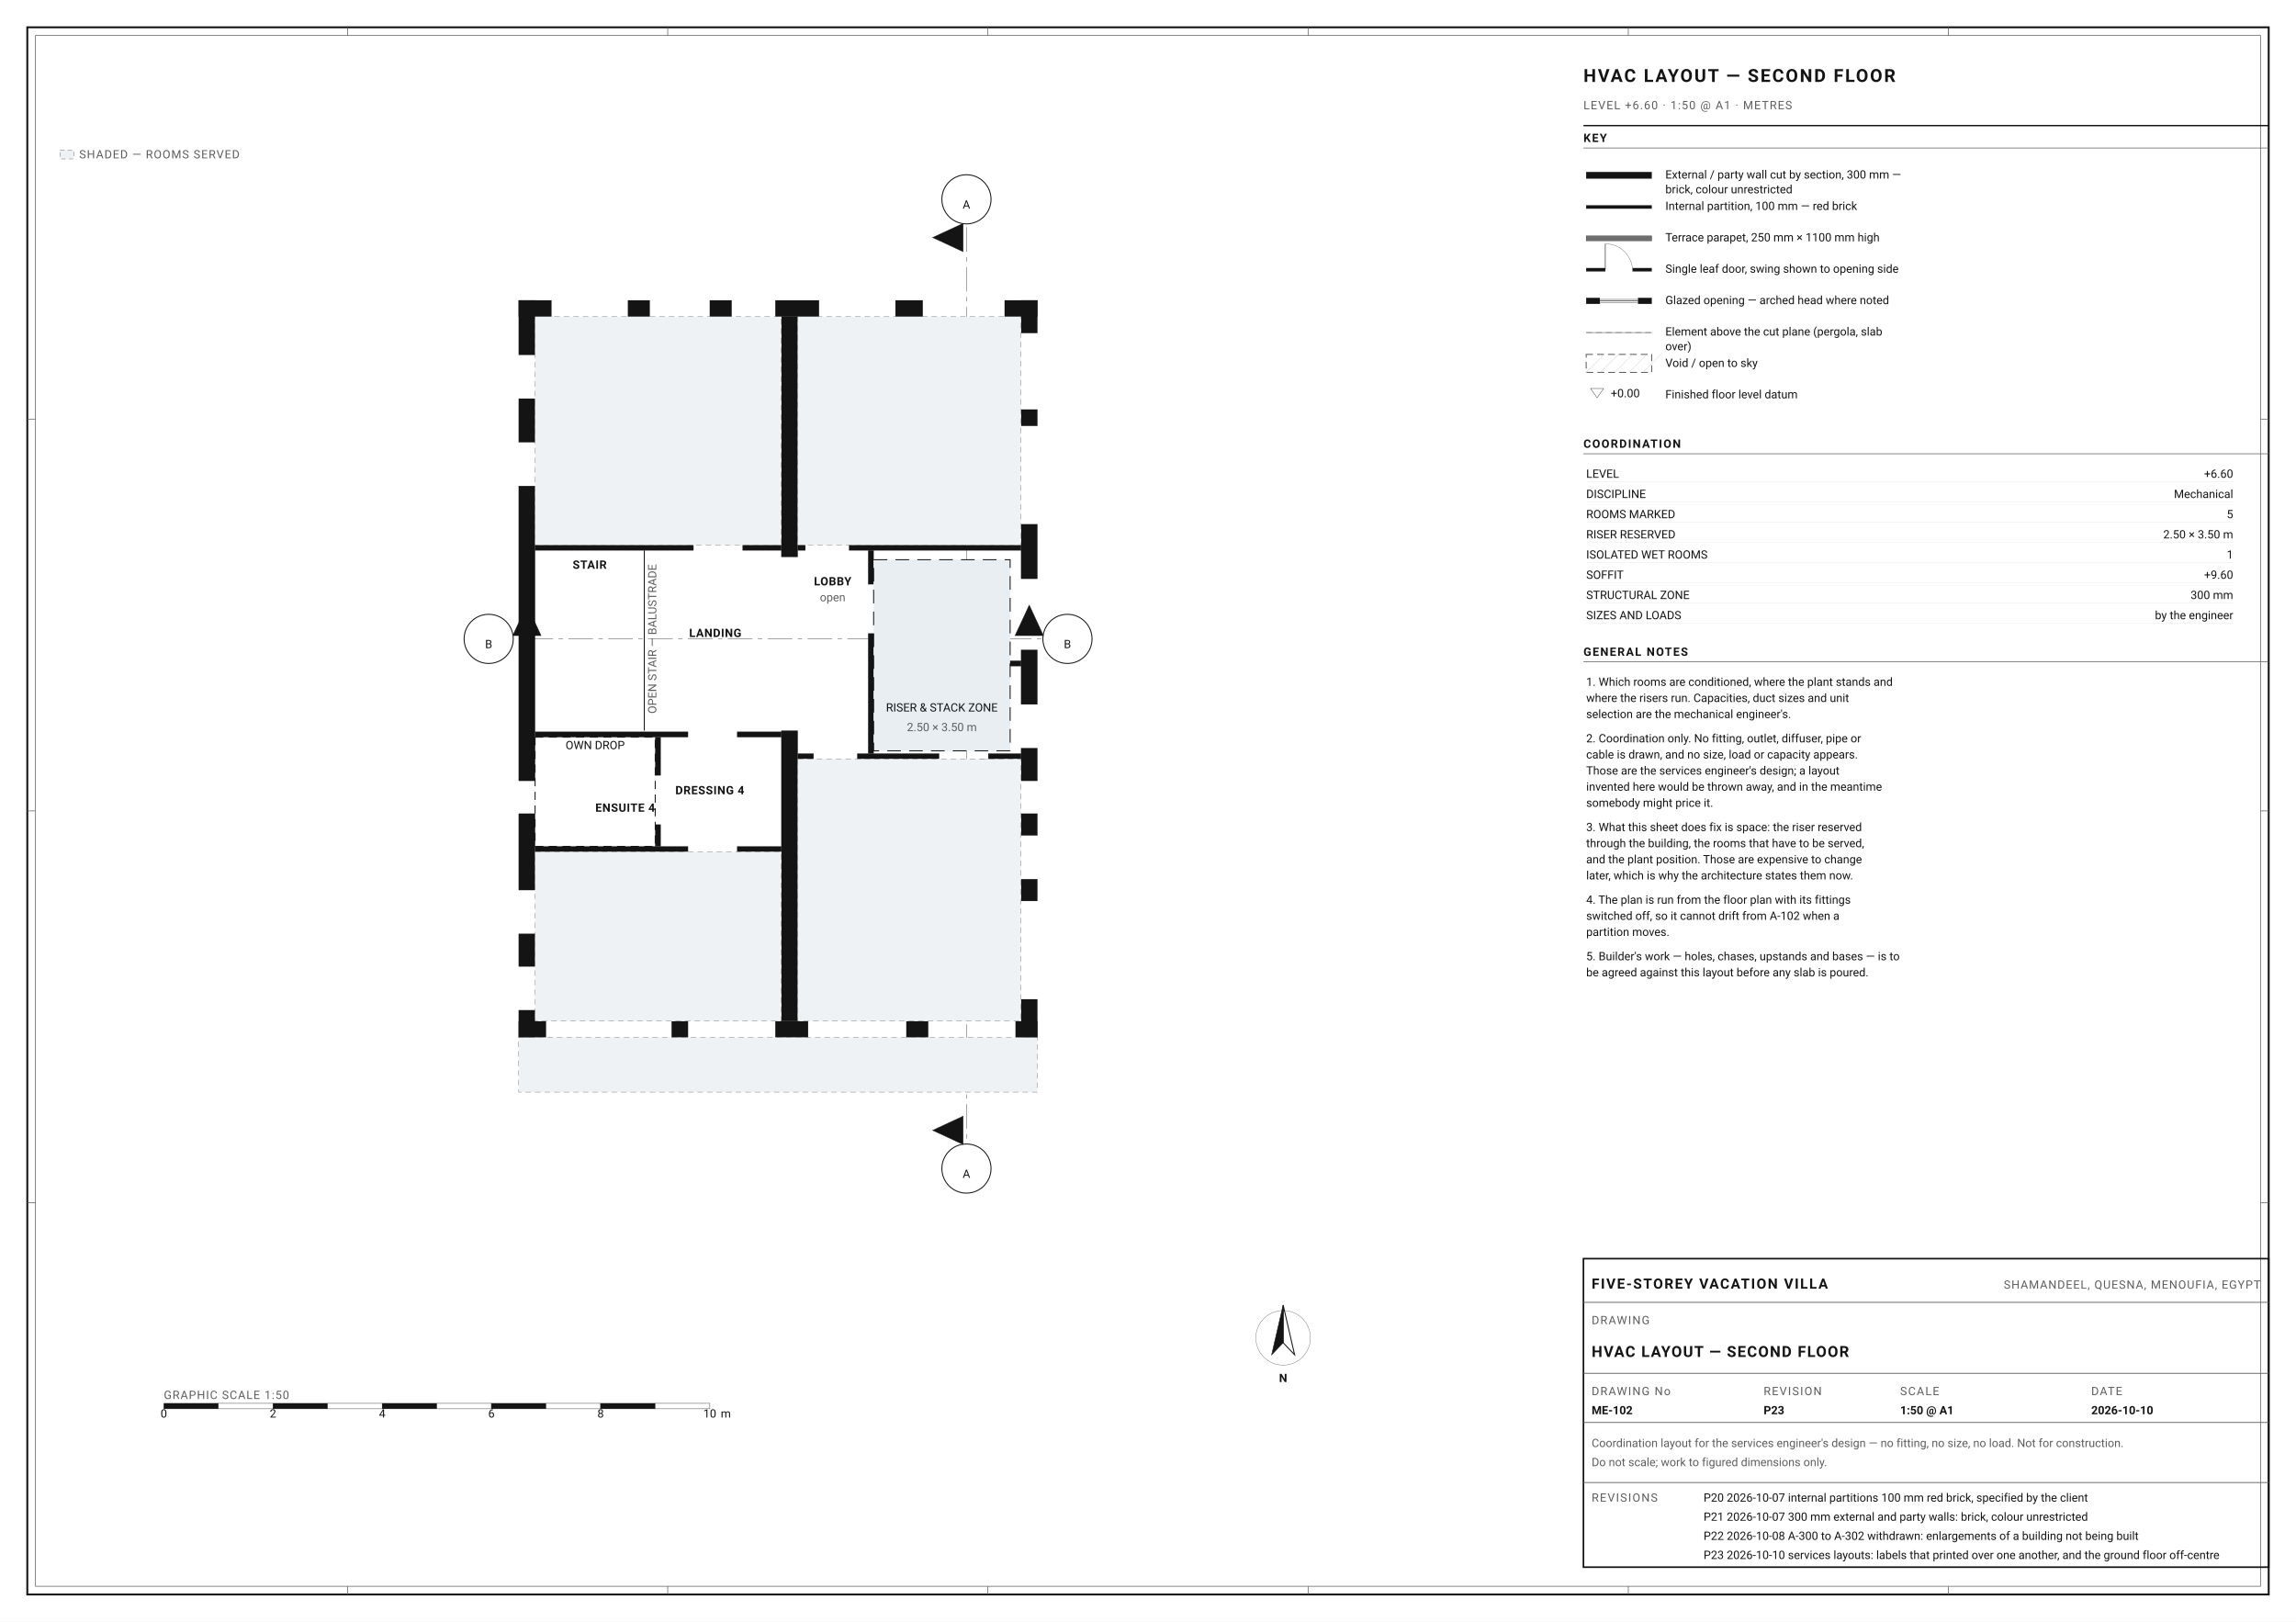
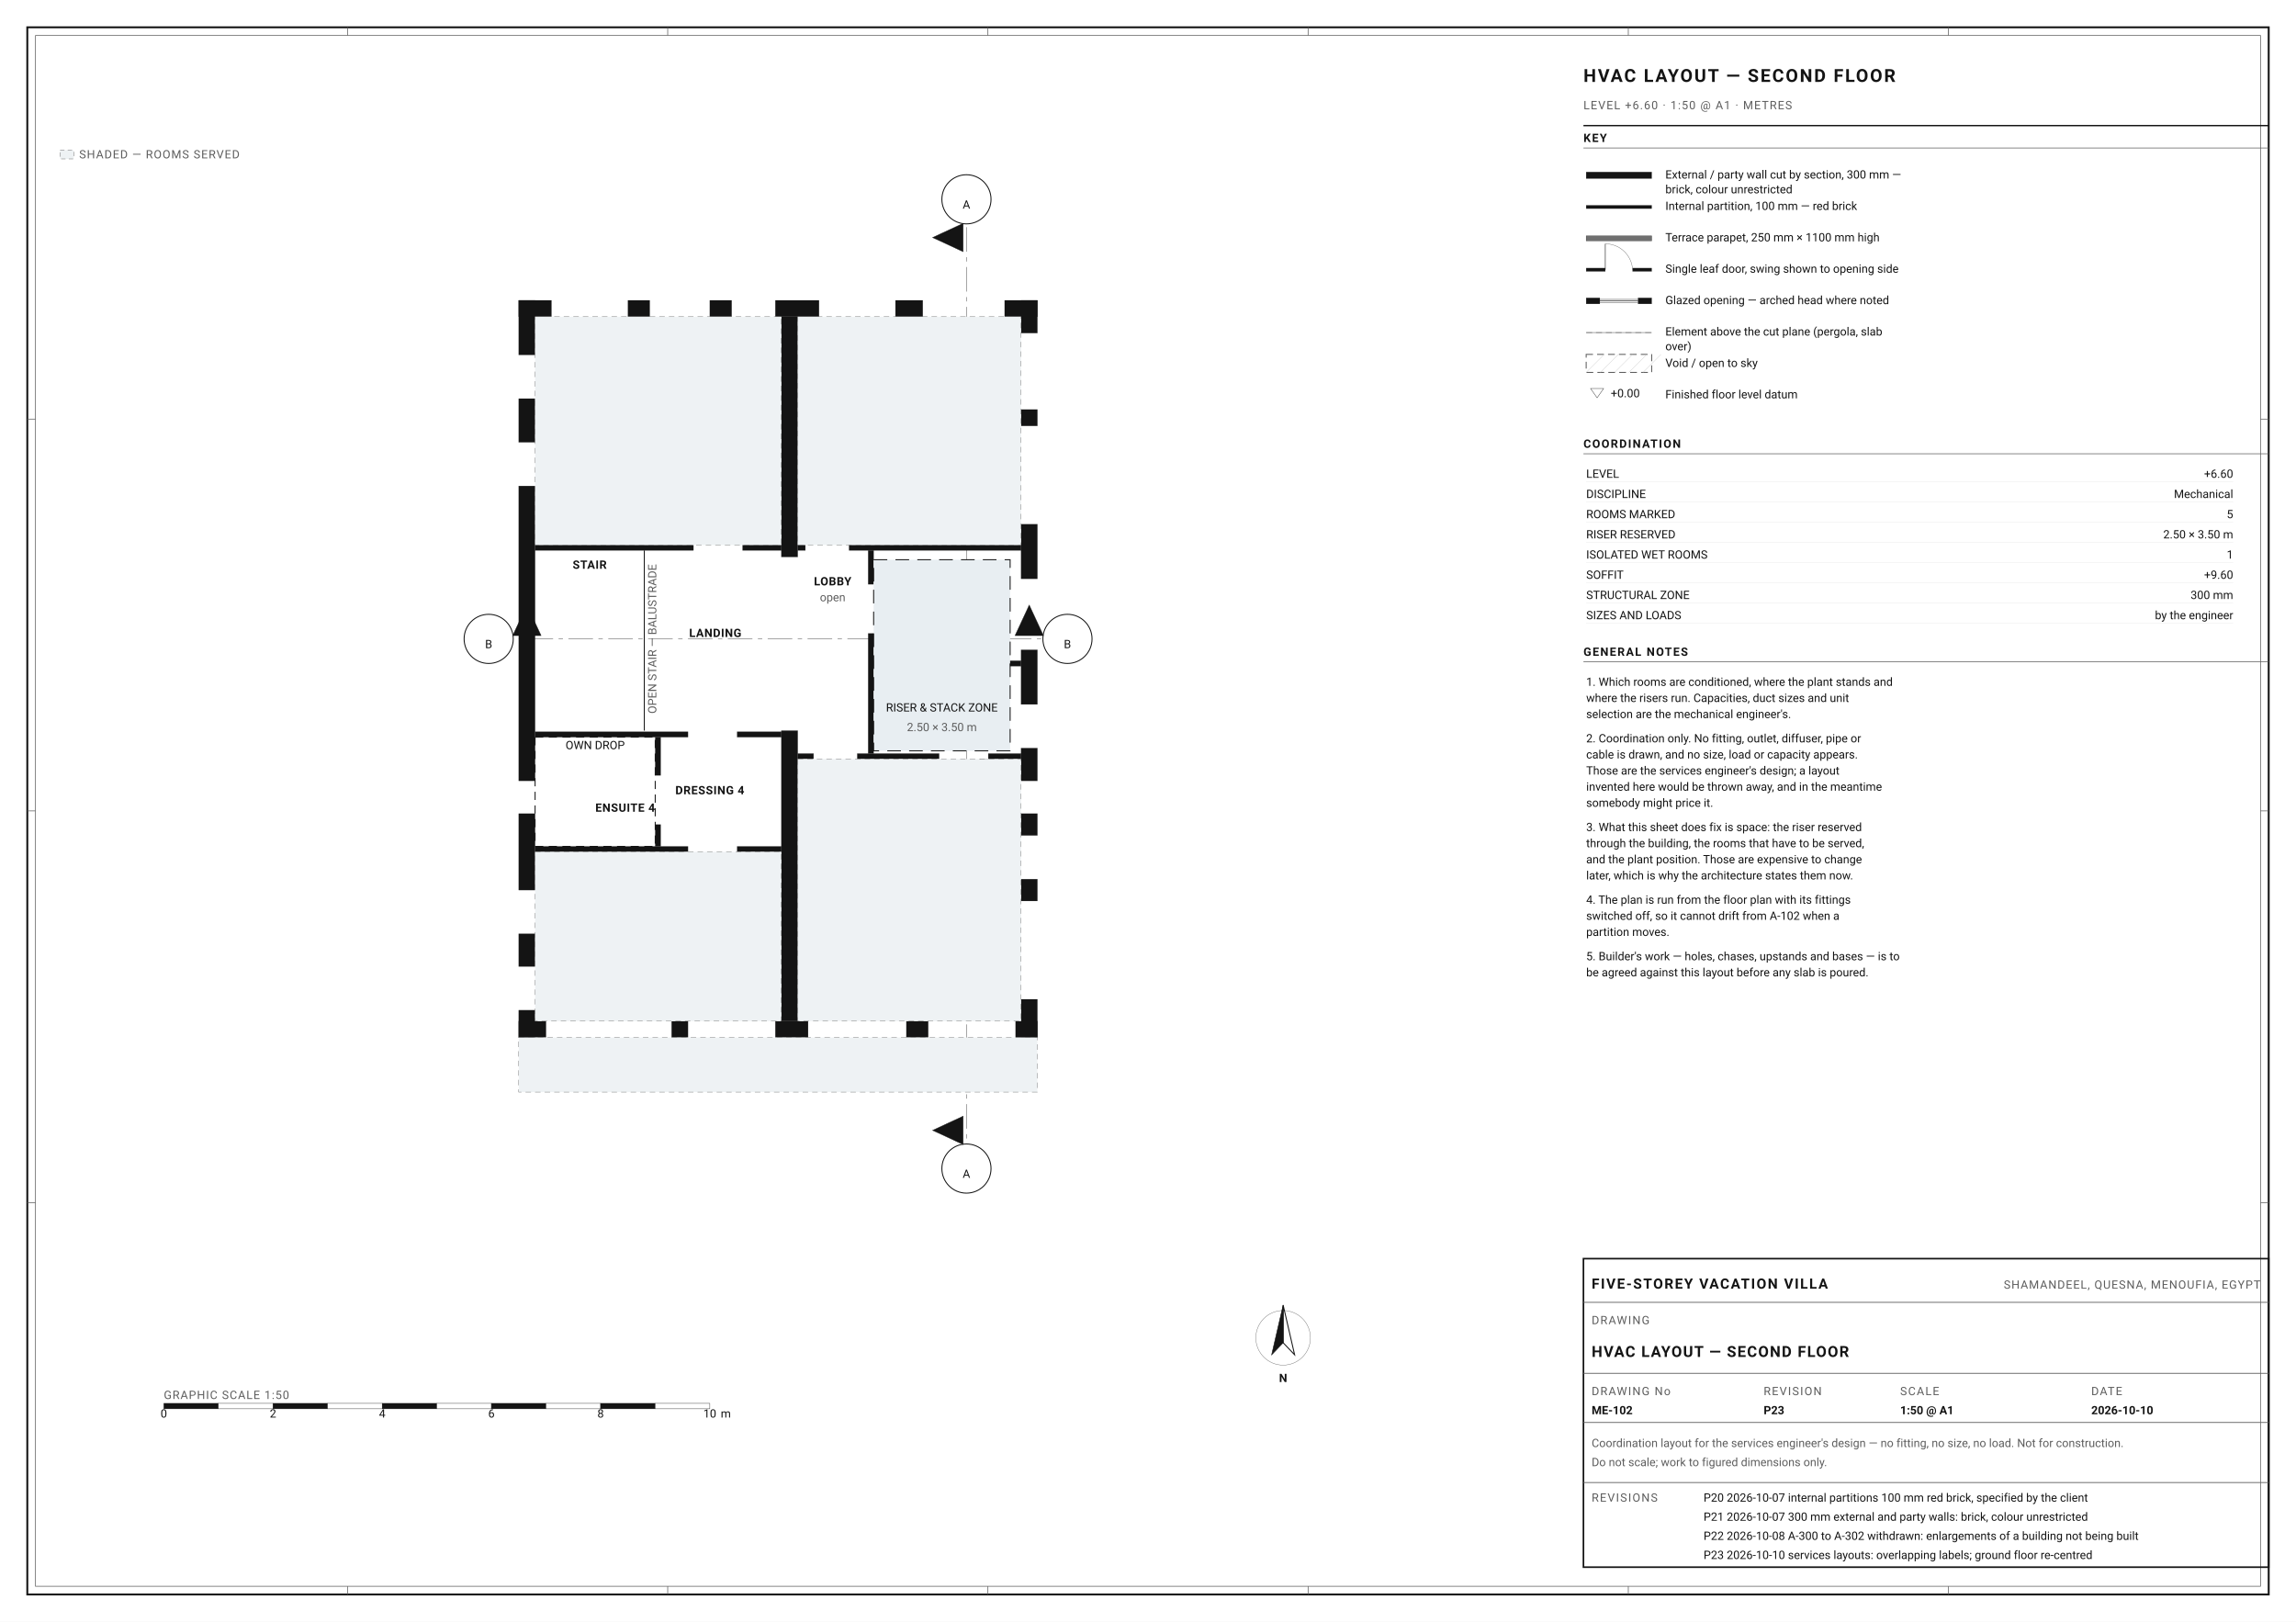
<svg xmlns="http://www.w3.org/2000/svg" width="841.0mm" height="594.0mm" viewBox="0 0 841.0 594.0">
  <rect width="841.0" height="594.0" fill="#ffffff" />
  <rect x="10.000" y="10.000" width="821.000" height="574.000" fill="none" stroke="#141414" stroke-width="0.7" />
  <rect x="13.000" y="13.000" width="815.000" height="568.000" fill="none" stroke="#5d5d5d" stroke-width="0.25" />
  <line x1="127.286" y1="10.000" x2="127.286" y2="13.000" stroke="#5d5d5d" stroke-width="0.25" stroke-linecap="butt" />
  <line x1="127.286" y1="581.000" x2="127.286" y2="584.000" stroke="#5d5d5d" stroke-width="0.25" stroke-linecap="butt" />
  <line x1="244.571" y1="10.000" x2="244.571" y2="13.000" stroke="#5d5d5d" stroke-width="0.25" stroke-linecap="butt" />
  <line x1="244.571" y1="581.000" x2="244.571" y2="584.000" stroke="#5d5d5d" stroke-width="0.25" stroke-linecap="butt" />
  <line x1="361.857" y1="10.000" x2="361.857" y2="13.000" stroke="#5d5d5d" stroke-width="0.25" stroke-linecap="butt" />
  <line x1="361.857" y1="581.000" x2="361.857" y2="584.000" stroke="#5d5d5d" stroke-width="0.25" stroke-linecap="butt" />
  <line x1="479.143" y1="10.000" x2="479.143" y2="13.000" stroke="#5d5d5d" stroke-width="0.25" stroke-linecap="butt" />
  <line x1="479.143" y1="581.000" x2="479.143" y2="584.000" stroke="#5d5d5d" stroke-width="0.25" stroke-linecap="butt" />
  <line x1="596.429" y1="10.000" x2="596.429" y2="13.000" stroke="#5d5d5d" stroke-width="0.25" stroke-linecap="butt" />
  <line x1="596.429" y1="581.000" x2="596.429" y2="584.000" stroke="#5d5d5d" stroke-width="0.25" stroke-linecap="butt" />
  <line x1="713.714" y1="10.000" x2="713.714" y2="13.000" stroke="#5d5d5d" stroke-width="0.25" stroke-linecap="butt" />
  <line x1="713.714" y1="581.000" x2="713.714" y2="584.000" stroke="#5d5d5d" stroke-width="0.25" stroke-linecap="butt" />
  <line x1="10.000" y1="153.500" x2="13.000" y2="153.500" stroke="#5d5d5d" stroke-width="0.25" stroke-linecap="butt" />
  <line x1="828.000" y1="153.500" x2="831.000" y2="153.500" stroke="#5d5d5d" stroke-width="0.25" stroke-linecap="butt" />
  <line x1="10.000" y1="297.000" x2="13.000" y2="297.000" stroke="#5d5d5d" stroke-width="0.25" stroke-linecap="butt" />
  <line x1="828.000" y1="297.000" x2="831.000" y2="297.000" stroke="#5d5d5d" stroke-width="0.25" stroke-linecap="butt" />
  <line x1="10.000" y1="440.500" x2="13.000" y2="440.500" stroke="#5d5d5d" stroke-width="0.25" stroke-linecap="butt" />
  <line x1="828.000" y1="440.500" x2="831.000" y2="440.500" stroke="#5d5d5d" stroke-width="0.25" stroke-linecap="butt" />
  <rect x="190.000" y="374.000" width="10.000" height="6.000" fill="#141414" stroke="#141414" stroke-width="0.05" />
  <rect x="246.000" y="374.000" width="6.000" height="6.000" fill="#141414" stroke="#141414" stroke-width="0.05" />
  <rect x="284.000" y="374.000" width="12.000" height="6.000" fill="#141414" stroke="#141414" stroke-width="0.05" />
  <rect x="332.000" y="374.000" width="8.000" height="6.000" fill="#141414" stroke="#141414" stroke-width="0.05" />
  <rect x="372.000" y="374.000" width="8.000" height="6.000" fill="#141414" stroke="#141414" stroke-width="0.05" />
  <rect x="190.000" y="370.000" width="6.000" height="10.000" fill="#141414" stroke="#141414" stroke-width="0.05" />
  <rect x="190.000" y="342.000" width="6.000" height="12.000" fill="#141414" stroke="#141414" stroke-width="0.05" />
  <rect x="190.000" y="298.000" width="6.000" height="28.000" fill="#141414" stroke="#141414" stroke-width="0.05" />
  <rect x="190.000" y="178.000" width="6.000" height="108.000" fill="#141414" stroke="#141414" stroke-width="0.05" />
  <rect x="190.000" y="146.000" width="6.000" height="16.000" fill="#141414" stroke="#141414" stroke-width="0.05" />
  <rect x="190.000" y="110.000" width="6.000" height="20.000" fill="#141414" stroke="#141414" stroke-width="0.05" />
  <rect x="190.000" y="110.000" width="12.000" height="6.000" fill="#141414" stroke="#141414" stroke-width="0.05" />
  <rect x="230.000" y="110.000" width="8.000" height="6.000" fill="#141414" stroke="#141414" stroke-width="0.05" />
  <rect x="260.000" y="110.000" width="8.000" height="6.000" fill="#141414" stroke="#141414" stroke-width="0.05" />
  <rect x="284.000" y="110.000" width="16.000" height="6.000" fill="#141414" stroke="#141414" stroke-width="0.05" />
  <rect x="328.000" y="110.000" width="10.000" height="6.000" fill="#141414" stroke="#141414" stroke-width="0.05" />
  <rect x="368.000" y="110.000" width="12.000" height="6.000" fill="#141414" stroke="#141414" stroke-width="0.05" />
  <rect x="374.000" y="366.000" width="6.000" height="14.000" fill="#141414" stroke="#141414" stroke-width="0.05" />
  <rect x="374.000" y="322.000" width="6.000" height="8.000" fill="#141414" stroke="#141414" stroke-width="0.05" />
  <rect x="374.000" y="298.000" width="6.000" height="8.000" fill="#141414" stroke="#141414" stroke-width="0.05" />
  <rect x="374.000" y="274.000" width="6.000" height="12.000" fill="#141414" stroke="#141414" stroke-width="0.05" />
  <rect x="374.000" y="238.000" width="6.000" height="20.000" fill="#141414" stroke="#141414" stroke-width="0.05" />
  <rect x="374.000" y="192.000" width="6.000" height="20.000" fill="#141414" stroke="#141414" stroke-width="0.05" />
  <rect x="374.000" y="150.000" width="6.000" height="6.000" fill="#141414" stroke="#141414" stroke-width="0.05" />
  <rect x="374.000" y="110.000" width="6.000" height="12.000" fill="#141414" stroke="#141414" stroke-width="0.05" />
  <rect x="286.200" y="267.600" width="6.000" height="106.400" fill="#141414" stroke="#141414" stroke-width="0.05" />
  <rect x="286.200" y="116.000" width="6.000" height="88.000" fill="#141414" stroke="#141414" stroke-width="0.05" />
  <rect x="196.000" y="310.000" width="56.000" height="2.000" fill="#141414" stroke="#141414" stroke-width="0.05" />
  <rect x="270.000" y="310.000" width="16.200" height="2.000" fill="#141414" stroke="#141414" stroke-width="0.05" />
  <rect x="240.000" y="302.000" width="2.000" height="8.000" fill="#141414" stroke="#141414" stroke-width="0.05" />
  <rect x="240.000" y="270.000" width="2.000" height="14.000" fill="#141414" stroke="#141414" stroke-width="0.05" />
  <rect x="196.000" y="268.000" width="56.000" height="2.000" fill="#141414" stroke="#141414" stroke-width="0.05" />
  <rect x="270.000" y="268.000" width="16.200" height="2.000" fill="#141414" stroke="#141414" stroke-width="0.05" />
  <rect x="292.200" y="276.000" width="5.800" height="2.000" fill="#141414" stroke="#141414" stroke-width="0.05" />
  <rect x="314.000" y="276.000" width="30.000" height="2.000" fill="#141414" stroke="#141414" stroke-width="0.05" />
  <rect x="362.000" y="276.000" width="12.000" height="2.000" fill="#141414" stroke="#141414" stroke-width="0.05" />
  <rect x="318.000" y="232.000" width="2.000" height="44.000" fill="#141414" stroke="#141414" stroke-width="0.05" />
  <rect x="318.000" y="201.600" width="2.000" height="12.400" fill="#141414" stroke="#141414" stroke-width="0.05" />
  <rect x="320.000" y="242.000" width="54.000" height="2.000" fill="#141414" stroke="#141414" stroke-width="0.05" />
  <rect x="292.200" y="199.600" width="2.800" height="2.000" fill="#141414" stroke="#141414" stroke-width="0.05" />
  <rect x="311.000" y="199.600" width="63.000" height="2.000" fill="#141414" stroke="#141414" stroke-width="0.05" />
  <rect x="196.000" y="199.600" width="58.000" height="2.000" fill="#141414" stroke="#141414" stroke-width="0.05" />
  <rect x="272.000" y="199.600" width="14.200" height="2.000" fill="#141414" stroke="#141414" stroke-width="0.05" />
  <line x1="236.000" y1="267.600" x2="236.000" y2="201.600" stroke="#141414" stroke-width="0.35" stroke-linecap="butt" />
  <text x="240.400" y="234.000" font-family="ui-sans-serif,-apple-system,'Segoe UI',Roboto,'Helvetica Neue',Arial,sans-serif" font-size="4.233" fill="#5d5d5d" text-anchor="middle" font-weight="400" letter-spacing="0.0" style="" transform="rotate(-90 240.400 234.000)">OPEN STAIR — BALUSTRADE</text>
  <rect x="197.000" y="312.000" width="8.000" height="9.000" fill="none" stroke="#5d5d5d" stroke-width="0.2" />
  <rect x="243.000" y="312.000" width="8.000" height="9.000" fill="none" stroke="#5d5d5d" stroke-width="0.2" />
  <rect x="315.000" y="278.000" width="7.000" height="9.000" fill="none" stroke="#5d5d5d" stroke-width="0.2" />
  <rect x="359.000" y="278.000" width="9.000" height="9.000" fill="none" stroke="#5d5d5d" stroke-width="0.2" />
  <rect x="197.000" y="187.800" width="9.000" height="9.000" fill="none" stroke="#5d5d5d" stroke-width="0.2" />
  <rect x="242.000" y="187.800" width="9.000" height="9.000" fill="none" stroke="#5d5d5d" stroke-width="0.2" />
  <rect x="312.000" y="187.800" width="9.000" height="9.000" fill="none" stroke="#5d5d5d" stroke-width="0.2" />
  <rect x="359.000" y="187.800" width="9.000" height="9.000" fill="none" stroke="#5d5d5d" stroke-width="0.2" />
  <text x="258.000" y="339.470" font-family="ui-sans-serif,-apple-system,'Segoe UI',Roboto,'Helvetica Neue',Arial,sans-serif" font-size="4.233" fill="#141414" text-anchor="middle" font-weight="700" letter-spacing="0.18" style="">BEDROOM 4</text>
  <text x="258.000" y="345.312" font-family="ui-sans-serif,-apple-system,'Segoe UI',Roboto,'Helvetica Neue',Arial,sans-serif" font-size="4.233" fill="#5d5d5d" text-anchor="middle" font-weight="400" letter-spacing="0.0" style="">14.0 m²</text>
  <text x="258.000" y="351.154" font-family="ui-sans-serif,-apple-system,'Segoe UI',Roboto,'Helvetica Neue',Arial,sans-serif" font-size="4.233" fill="#5d5d5d" text-anchor="middle" font-weight="400" letter-spacing="0.0" style="">suite</text>
  <text x="229.000" y="297.312" font-family="ui-sans-serif,-apple-system,'Segoe UI',Roboto,'Helvetica Neue',Arial,sans-serif" font-size="4.233" fill="#141414" text-anchor="middle" font-weight="700" letter-spacing="0.18" style="">ENSUITE 4</text>
  <text x="260.000" y="290.912" font-family="ui-sans-serif,-apple-system,'Segoe UI',Roboto,'Helvetica Neue',Arial,sans-serif" font-size="4.233" fill="#141414" text-anchor="middle" font-weight="700" letter-spacing="0.18" style="">DRESSING 4</text>
  <text x="339.000" y="358.470" font-family="ui-sans-serif,-apple-system,'Segoe UI',Roboto,'Helvetica Neue',Arial,sans-serif" font-size="4.233" fill="#141414" text-anchor="middle" font-weight="700" letter-spacing="0.18" style="">BEDROOM 5</text>
  <text x="339.000" y="364.312" font-family="ui-sans-serif,-apple-system,'Segoe UI',Roboto,'Helvetica Neue',Arial,sans-serif" font-size="4.233" fill="#5d5d5d" text-anchor="middle" font-weight="400" letter-spacing="0.0" style="">19.6 m²</text>
  <text x="339.000" y="370.154" font-family="ui-sans-serif,-apple-system,'Segoe UI',Roboto,'Helvetica Neue',Arial,sans-serif" font-size="4.233" fill="#5d5d5d" text-anchor="middle" font-weight="400" letter-spacing="0.0" style="">suite</text>
  <text x="336.000" y="268.312" font-family="ui-sans-serif,-apple-system,'Segoe UI',Roboto,'Helvetica Neue',Arial,sans-serif" font-size="4.233" fill="#141414" text-anchor="middle" font-weight="700" letter-spacing="0.18" style="">ENSUITE 5</text>
  <text x="305.000" y="214.391" font-family="ui-sans-serif,-apple-system,'Segoe UI',Roboto,'Helvetica Neue',Arial,sans-serif" font-size="4.233" fill="#141414" text-anchor="middle" font-weight="700" letter-spacing="0.18" style="">LOBBY</text>
  <text x="305.000" y="220.233" font-family="ui-sans-serif,-apple-system,'Segoe UI',Roboto,'Helvetica Neue',Arial,sans-serif" font-size="4.233" fill="#5d5d5d" text-anchor="middle" font-weight="400" letter-spacing="0.0" style="">open</text>
  <text x="216.000" y="208.312" font-family="ui-sans-serif,-apple-system,'Segoe UI',Roboto,'Helvetica Neue',Arial,sans-serif" font-size="4.233" fill="#141414" text-anchor="middle" font-weight="700" letter-spacing="0.18" style="">STAIR</text>
  <text x="262.000" y="233.312" font-family="ui-sans-serif,-apple-system,'Segoe UI',Roboto,'Helvetica Neue',Arial,sans-serif" font-size="4.233" fill="#141414" text-anchor="middle" font-weight="700" letter-spacing="0.18" style="">LANDING</text>
  <text x="341.000" y="237.312" font-family="ui-sans-serif,-apple-system,'Segoe UI',Roboto,'Helvetica Neue',Arial,sans-serif" font-size="4.233" fill="#141414" text-anchor="middle" font-weight="700" letter-spacing="0.18" style="">SHARED BATH</text>
  <text x="246.000" y="124.391" font-family="ui-sans-serif,-apple-system,'Segoe UI',Roboto,'Helvetica Neue',Arial,sans-serif" font-size="4.233" fill="#141414" text-anchor="middle" font-weight="700" letter-spacing="0.18" style="">BEDROOM 6</text>
  <text x="246.000" y="130.233" font-family="ui-sans-serif,-apple-system,'Segoe UI',Roboto,'Helvetica Neue',Arial,sans-serif" font-size="4.233" fill="#5d5d5d" text-anchor="middle" font-weight="400" letter-spacing="0.0" style="">18.8 m²</text>
  <text x="336.000" y="122.391" font-family="ui-sans-serif,-apple-system,'Segoe UI',Roboto,'Helvetica Neue',Arial,sans-serif" font-size="4.233" fill="#141414" text-anchor="middle" font-weight="700" letter-spacing="0.18" style="">BEDROOM 7</text>
  <text x="336.000" y="128.233" font-family="ui-sans-serif,-apple-system,'Segoe UI',Roboto,'Helvetica Neue',Arial,sans-serif" font-size="4.233" fill="#5d5d5d" text-anchor="middle" font-weight="400" letter-spacing="0.0" style="">17.0 m²</text>
  <line x1="354.000" y1="428.000" x2="354.000" y2="73.000" stroke="#141414" stroke-width="0.13" stroke-linecap="butt" stroke-dasharray="9 2 1.6 2" />
  <circle cx="354.000" cy="428.000" r="9.000" fill="#ffffff" stroke="#141414" stroke-width="0.35" />
  <text x="354.000" y="431.400" font-family="ui-sans-serif,-apple-system,'Segoe UI',Roboto,'Helvetica Neue',Arial,sans-serif" font-size="4.233" fill="#141414" text-anchor="middle" font-weight="400" letter-spacing="0.0" style="">A</text>
  <circle cx="354.000" cy="73.000" r="9.000" fill="#ffffff" stroke="#141414" stroke-width="0.35" />
  <text x="354.000" y="76.400" font-family="ui-sans-serif,-apple-system,'Segoe UI',Roboto,'Helvetica Neue',Arial,sans-serif" font-size="4.233" fill="#141414" text-anchor="middle" font-weight="400" letter-spacing="0.0" style="">A</text>
  <polygon points="341.600,414.000 352.800,408.800 352.800,419.200" fill="#141414" stroke="#141414" stroke-width="0.13" />
  <polygon points="341.600,87.000 352.800,81.800 352.800,92.200" fill="#141414" stroke="#141414" stroke-width="0.13" />
  <line x1="179.000" y1="234.000" x2="391.000" y2="234.000" stroke="#141414" stroke-width="0.13" stroke-linecap="butt" stroke-dasharray="9 2 1.6 2" />
  <circle cx="179.000" cy="234.000" r="9.000" fill="#ffffff" stroke="#141414" stroke-width="0.35" />
  <text x="179.000" y="237.400" font-family="ui-sans-serif,-apple-system,'Segoe UI',Roboto,'Helvetica Neue',Arial,sans-serif" font-size="4.233" fill="#141414" text-anchor="middle" font-weight="400" letter-spacing="0.0" style="">B</text>
  <circle cx="391.000" cy="234.000" r="9.000" fill="#ffffff" stroke="#141414" stroke-width="0.35" />
  <text x="391.000" y="237.400" font-family="ui-sans-serif,-apple-system,'Segoe UI',Roboto,'Helvetica Neue',Arial,sans-serif" font-size="4.233" fill="#141414" text-anchor="middle" font-weight="400" letter-spacing="0.0" style="">B</text>
  <polygon points="193.000,221.600 198.200,232.800 187.800,232.800" fill="#141414" stroke="#141414" stroke-width="0.13" />
  <polygon points="377.000,221.600 382.200,232.800 371.800,232.800" fill="#141414" stroke="#141414" stroke-width="0.13" />
  <rect x="190.000" y="380.000" width="190.000" height="20.000" fill="#eef2f4" stroke="#5d5d5d" stroke-width="0.13" stroke-dasharray="2 1.5" />
  <rect x="196.000" y="312.000" width="90.200" height="62.000" fill="#eef2f4" stroke="#5d5d5d" stroke-width="0.13" stroke-dasharray="2 1.5" />
  <rect x="292.200" y="278.000" width="81.800" height="96.000" fill="#eef2f4" stroke="#5d5d5d" stroke-width="0.13" stroke-dasharray="2 1.5" />
  <rect x="196.000" y="116.000" width="90.200" height="83.600" fill="#eef2f4" stroke="#5d5d5d" stroke-width="0.13" stroke-dasharray="2 1.5" />
  <rect x="292.200" y="116.000" width="81.800" height="83.600" fill="#eef2f4" stroke="#5d5d5d" stroke-width="0.13" stroke-dasharray="2 1.5" />
  <rect x="22.000" y="55.000" width="5.000" height="3.200" fill="#eef2f4" stroke="#5d5d5d" stroke-width="0.15" stroke-dasharray="1.6 1.2" />
  <text x="29.000" y="58.000" font-family="ui-sans-serif,-apple-system,'Segoe UI',Roboto,'Helvetica Neue',Arial,sans-serif" font-size="4.233" fill="#5d5d5d" text-anchor="start" font-weight="400" letter-spacing="0.3" style="">SHADED — ROOMS SERVED</text>
  <rect x="320.000" y="205.000" width="50.000" height="70.000" fill="#e8eef2" stroke="#141414" stroke-width="0.35" stroke-dasharray="5 3" />
  <text x="345.000" y="260.600" font-family="ui-sans-serif,-apple-system,'Segoe UI',Roboto,'Helvetica Neue',Arial,sans-serif" font-size="4.233" fill="#141414" text-anchor="middle" font-weight="400" letter-spacing="0.0" style="">RISER &amp; STACK ZONE</text>
  <text x="345.000" y="267.800" font-family="ui-sans-serif,-apple-system,'Segoe UI',Roboto,'Helvetica Neue',Arial,sans-serif" font-size="4.233" fill="#5d5d5d" text-anchor="middle" font-weight="400" letter-spacing="0.0" style="">2.50 × 3.50 m</text>
  <rect x="196.000" y="270.000" width="44.000" height="40.000" fill="none" stroke="#141414" stroke-width="0.35" stroke-dasharray="3 2" />
  <text x="218.000" y="274.400" font-family="ui-sans-serif,-apple-system,'Segoe UI',Roboto,'Helvetica Neue',Arial,sans-serif" font-size="4.233" fill="#141414" text-anchor="middle" font-weight="400" letter-spacing="0.0" style="">OWN DROP</text>
  <text x="580.000" y="30.000" font-family="ui-sans-serif,-apple-system,'Segoe UI',Roboto,'Helvetica Neue',Arial,sans-serif" font-size="6.6" fill="#141414" text-anchor="start" font-weight="700" letter-spacing="0.6" style="">HVAC LAYOUT — SECOND FLOOR</text>
  <text x="580.000" y="40.000" font-family="ui-sans-serif,-apple-system,'Segoe UI',Roboto,'Helvetica Neue',Arial,sans-serif" font-size="4.233" fill="#5d5d5d" text-anchor="start" font-weight="400" letter-spacing="0.35" style="">LEVEL +6.60   ·   1:50 @ A1   ·   METRES</text>
  <line x1="580.000" y1="46.000" x2="831.000" y2="46.000" stroke="#141414" stroke-width="0.5" stroke-linecap="butt" />
  <text x="580.000" y="52.000" font-family="ui-sans-serif,-apple-system,'Segoe UI',Roboto,'Helvetica Neue',Arial,sans-serif" font-size="4.233" fill="#141414" text-anchor="start" font-weight="700" letter-spacing="0.45" style="">KEY</text>
  <line x1="580.000" y1="54.200" x2="831.000" y2="54.200" stroke="#5d5d5d" stroke-width="0.25" stroke-linecap="butt" />
  <rect x="581.000" y="63.000" width="24.000" height="2.400" fill="#141414" stroke="#141414" stroke-width="0.05" />
  <text x="610.000" y="65.400" font-family="ui-sans-serif,-apple-system,'Segoe UI',Roboto,'Helvetica Neue',Arial,sans-serif" font-size="4.233" fill="#141414" text-anchor="start" font-weight="400" letter-spacing="0.0" style="">External / party wall cut by section, 300 mm —</text>
  <text x="610.000" y="70.800" font-family="ui-sans-serif,-apple-system,'Segoe UI',Roboto,'Helvetica Neue',Arial,sans-serif" font-size="4.233" fill="#141414" text-anchor="start" font-weight="400" letter-spacing="0.0" style="">brick, colour unrestricted</text>
  <rect x="581.000" y="75.200" width="24.000" height="1.200" fill="#141414" stroke="#141414" stroke-width="0.05" />
  <text x="610.000" y="76.900" font-family="ui-sans-serif,-apple-system,'Segoe UI',Roboto,'Helvetica Neue',Arial,sans-serif" font-size="4.233" fill="#141414" text-anchor="start" font-weight="400" letter-spacing="0.0" style="">Internal partition, 100 mm — red brick</text>
  <rect x="581.000" y="86.400" width="24.000" height="1.800" fill="#6f6f6f" stroke="#141414" stroke-width="0.1" />
  <text x="610.000" y="88.400" font-family="ui-sans-serif,-apple-system,'Segoe UI',Roboto,'Helvetica Neue',Arial,sans-serif" font-size="4.233" fill="#141414" text-anchor="start" font-weight="400" letter-spacing="0.0" style="">Terrace parapet, 250 mm × 1100 mm high</text>
  <rect x="581.000" y="98.200" width="7.000" height="1.200" fill="#141414" stroke="#141414" stroke-width="0.05" />
  <rect x="598.000" y="98.200" width="7.000" height="1.200" fill="#141414" stroke="#141414" stroke-width="0.05" />
  <line x1="588.000" y1="98.800" x2="588.000" y2="89.300" stroke="#141414" stroke-width="0.2" stroke-linecap="butt" />
  <path d="M 588.0 89.3 A 10 10 0 0 1 598.0 98.8" fill="none" stroke="#5d5d5d" stroke-width="0.13" />
  <text x="610.000" y="99.900" font-family="ui-sans-serif,-apple-system,'Segoe UI',Roboto,'Helvetica Neue',Arial,sans-serif" font-size="4.233" fill="#141414" text-anchor="start" font-weight="400" letter-spacing="0.0" style="">Single leaf door, swing shown to opening side</text>
  <rect x="581.000" y="109.100" width="5.000" height="2.200" fill="#141414" stroke="#141414" stroke-width="0.05" />
  <rect x="600.000" y="109.100" width="5.000" height="2.200" fill="#141414" stroke="#141414" stroke-width="0.05" />
  <line x1="586.000" y1="109.650" x2="600.000" y2="109.650" stroke="#5d5d5d" stroke-width="0.2" stroke-linecap="butt" />
  <line x1="586.000" y1="110.200" x2="600.000" y2="110.200" stroke="#141414" stroke-width="0.2" stroke-linecap="butt" />
  <line x1="586.000" y1="110.750" x2="600.000" y2="110.750" stroke="#5d5d5d" stroke-width="0.2" stroke-linecap="butt" />
  <text x="610.000" y="111.400" font-family="ui-sans-serif,-apple-system,'Segoe UI',Roboto,'Helvetica Neue',Arial,sans-serif" font-size="4.233" fill="#141414" text-anchor="start" font-weight="400" letter-spacing="0.0" style="">Glazed opening — arched head where noted</text>
  <line x1="581.000" y1="121.800" x2="605.000" y2="121.800" stroke="#5d5d5d" stroke-width="0.18" stroke-linecap="butt" />
  <line x1="581.0" y1="121.8" x2="605.0" y2="121.8" stroke="#5d5d5d" stroke-width="0.18" stroke-dasharray="2.2 1.4" />
  <text x="610.000" y="122.900" font-family="ui-sans-serif,-apple-system,'Segoe UI',Roboto,'Helvetica Neue',Arial,sans-serif" font-size="4.233" fill="#141414" text-anchor="start" font-weight="400" letter-spacing="0.0" style="">Element above the cut plane (pergola, slab</text>
  <text x="610.000" y="128.300" font-family="ui-sans-serif,-apple-system,'Segoe UI',Roboto,'Helvetica Neue',Arial,sans-serif" font-size="4.233" fill="#141414" text-anchor="start" font-weight="400" letter-spacing="0.0" style="">over)</text>
  <rect x="581.000" y="129.800" width="24.000" height="6.600" fill="none" stroke="#5d5d5d" stroke-width="0.35" stroke-dasharray="2.5 1.5" />
  <line x1="581.000" y1="136.400" x2="587.600" y2="129.800" stroke="#c9c9c9" stroke-width="0.13" stroke-linecap="butt" />
  <line x1="586.200" y1="136.400" x2="592.800" y2="129.800" stroke="#c9c9c9" stroke-width="0.13" stroke-linecap="butt" />
  <line x1="591.400" y1="136.400" x2="598.000" y2="129.800" stroke="#c9c9c9" stroke-width="0.13" stroke-linecap="butt" />
  <line x1="596.600" y1="136.400" x2="603.200" y2="129.800" stroke="#c9c9c9" stroke-width="0.13" stroke-linecap="butt" />
  <line x1="601.800" y1="136.400" x2="608.400" y2="129.800" stroke="#c9c9c9" stroke-width="0.13" stroke-linecap="butt" />
  <text x="610.000" y="134.400" font-family="ui-sans-serif,-apple-system,'Segoe UI',Roboto,'Helvetica Neue',Arial,sans-serif" font-size="4.233" fill="#141414" text-anchor="start" font-weight="400" letter-spacing="0.0" style="">Void / open to sky</text>
  <polygon points="585.0,145.7 582.6,142.3 587.4,142.3" fill="none" stroke="#141414" stroke-width="0.13" />
  <text x="590.000" y="145.500" font-family="ui-sans-serif,-apple-system,'Segoe UI',Roboto,'Helvetica Neue',Arial,sans-serif" font-size="4.233" fill="#141414" text-anchor="start" font-weight="400" letter-spacing="0.0" style="">+0.00</text>
  <text x="610.000" y="145.900" font-family="ui-sans-serif,-apple-system,'Segoe UI',Roboto,'Helvetica Neue',Arial,sans-serif" font-size="4.233" fill="#141414" text-anchor="start" font-weight="400" letter-spacing="0.0" style="">Finished floor level datum</text>
  <text x="580.000" y="164.000" font-family="ui-sans-serif,-apple-system,'Segoe UI',Roboto,'Helvetica Neue',Arial,sans-serif" font-size="4.233" fill="#141414" text-anchor="start" font-weight="700" letter-spacing="0.45" style="">COORDINATION</text>
  <line x1="580.000" y1="166.200" x2="831.000" y2="166.200" stroke="#5d5d5d" stroke-width="0.25" stroke-linecap="butt" />
  <text x="581.000" y="175.000" font-family="ui-sans-serif,-apple-system,'Segoe UI',Roboto,'Helvetica Neue',Arial,sans-serif" font-size="4.233" fill="#141414" text-anchor="start" font-weight="400" letter-spacing="0.0" style="">LEVEL</text>
  <text x="818.000" y="175.000" font-family="ui-sans-serif,-apple-system,'Segoe UI',Roboto,'Helvetica Neue',Arial,sans-serif" font-size="4.233" fill="#141414" text-anchor="end" font-weight="400" letter-spacing="0.0" style="">+6.60</text>
  <line x1="581.000" y1="176.400" x2="818.000" y2="176.400" stroke="#e2e2e2" stroke-width="0.12" stroke-linecap="butt" />
  <text x="581.000" y="182.400" font-family="ui-sans-serif,-apple-system,'Segoe UI',Roboto,'Helvetica Neue',Arial,sans-serif" font-size="4.233" fill="#141414" text-anchor="start" font-weight="400" letter-spacing="0.0" style="">DISCIPLINE</text>
  <text x="818.000" y="182.400" font-family="ui-sans-serif,-apple-system,'Segoe UI',Roboto,'Helvetica Neue',Arial,sans-serif" font-size="4.233" fill="#141414" text-anchor="end" font-weight="400" letter-spacing="0.0" style="">Mechanical</text>
  <line x1="581.000" y1="183.800" x2="818.000" y2="183.800" stroke="#e2e2e2" stroke-width="0.12" stroke-linecap="butt" />
  <text x="581.000" y="189.800" font-family="ui-sans-serif,-apple-system,'Segoe UI',Roboto,'Helvetica Neue',Arial,sans-serif" font-size="4.233" fill="#141414" text-anchor="start" font-weight="400" letter-spacing="0.0" style="">ROOMS MARKED</text>
  <text x="818.000" y="189.800" font-family="ui-sans-serif,-apple-system,'Segoe UI',Roboto,'Helvetica Neue',Arial,sans-serif" font-size="4.233" fill="#141414" text-anchor="end" font-weight="400" letter-spacing="0.0" style="">5</text>
  <line x1="581.000" y1="191.200" x2="818.000" y2="191.200" stroke="#e2e2e2" stroke-width="0.12" stroke-linecap="butt" />
  <text x="581.000" y="197.200" font-family="ui-sans-serif,-apple-system,'Segoe UI',Roboto,'Helvetica Neue',Arial,sans-serif" font-size="4.233" fill="#141414" text-anchor="start" font-weight="400" letter-spacing="0.0" style="">RISER RESERVED</text>
  <text x="818.000" y="197.200" font-family="ui-sans-serif,-apple-system,'Segoe UI',Roboto,'Helvetica Neue',Arial,sans-serif" font-size="4.233" fill="#141414" text-anchor="end" font-weight="400" letter-spacing="0.0" style="">2.50 × 3.50 m</text>
  <line x1="581.000" y1="198.600" x2="818.000" y2="198.600" stroke="#e2e2e2" stroke-width="0.12" stroke-linecap="butt" />
  <text x="581.000" y="204.600" font-family="ui-sans-serif,-apple-system,'Segoe UI',Roboto,'Helvetica Neue',Arial,sans-serif" font-size="4.233" fill="#141414" text-anchor="start" font-weight="400" letter-spacing="0.0" style="">ISOLATED WET ROOMS</text>
  <text x="818.000" y="204.600" font-family="ui-sans-serif,-apple-system,'Segoe UI',Roboto,'Helvetica Neue',Arial,sans-serif" font-size="4.233" fill="#141414" text-anchor="end" font-weight="400" letter-spacing="0.0" style="">1</text>
  <line x1="581.000" y1="206.000" x2="818.000" y2="206.000" stroke="#e2e2e2" stroke-width="0.12" stroke-linecap="butt" />
  <text x="581.000" y="212.000" font-family="ui-sans-serif,-apple-system,'Segoe UI',Roboto,'Helvetica Neue',Arial,sans-serif" font-size="4.233" fill="#141414" text-anchor="start" font-weight="400" letter-spacing="0.0" style="">SOFFIT</text>
  <text x="818.000" y="212.000" font-family="ui-sans-serif,-apple-system,'Segoe UI',Roboto,'Helvetica Neue',Arial,sans-serif" font-size="4.233" fill="#141414" text-anchor="end" font-weight="400" letter-spacing="0.0" style="">+9.60</text>
  <line x1="581.000" y1="213.400" x2="818.000" y2="213.400" stroke="#e2e2e2" stroke-width="0.12" stroke-linecap="butt" />
  <text x="581.000" y="219.400" font-family="ui-sans-serif,-apple-system,'Segoe UI',Roboto,'Helvetica Neue',Arial,sans-serif" font-size="4.233" fill="#141414" text-anchor="start" font-weight="400" letter-spacing="0.0" style="">STRUCTURAL ZONE</text>
  <text x="818.000" y="219.400" font-family="ui-sans-serif,-apple-system,'Segoe UI',Roboto,'Helvetica Neue',Arial,sans-serif" font-size="4.233" fill="#141414" text-anchor="end" font-weight="400" letter-spacing="0.0" style="">300 mm</text>
  <line x1="581.000" y1="220.800" x2="818.000" y2="220.800" stroke="#e2e2e2" stroke-width="0.12" stroke-linecap="butt" />
  <text x="581.000" y="226.800" font-family="ui-sans-serif,-apple-system,'Segoe UI',Roboto,'Helvetica Neue',Arial,sans-serif" font-size="4.233" fill="#141414" text-anchor="start" font-weight="400" letter-spacing="0.0" style="">SIZES AND LOADS</text>
  <text x="818.000" y="226.800" font-family="ui-sans-serif,-apple-system,'Segoe UI',Roboto,'Helvetica Neue',Arial,sans-serif" font-size="4.233" fill="#141414" text-anchor="end" font-weight="400" letter-spacing="0.0" style="">by the engineer</text>
  <line x1="581.000" y1="228.200" x2="818.000" y2="228.200" stroke="#e2e2e2" stroke-width="0.12" stroke-linecap="butt" />
  <text x="580.000" y="240.200" font-family="ui-sans-serif,-apple-system,'Segoe UI',Roboto,'Helvetica Neue',Arial,sans-serif" font-size="4.233" fill="#141414" text-anchor="start" font-weight="700" letter-spacing="0.45" style="">GENERAL NOTES</text>
  <line x1="580.000" y1="242.400" x2="831.000" y2="242.400" stroke="#5d5d5d" stroke-width="0.25" stroke-linecap="butt" />
  <text x="581.000" y="251.200" font-family="ui-sans-serif,-apple-system,'Segoe UI',Roboto,'Helvetica Neue',Arial,sans-serif" font-size="4.233" fill="#141414" text-anchor="start" font-weight="400" letter-spacing="0.0" style="">1.  Which rooms are conditioned, where the plant stands and</text>
  <text x="581.000" y="257.100" font-family="ui-sans-serif,-apple-system,'Segoe UI',Roboto,'Helvetica Neue',Arial,sans-serif" font-size="4.233" fill="#141414" text-anchor="start" font-weight="400" letter-spacing="0.0" style="">     where the risers run. Capacities, duct sizes and unit</text>
  <text x="581.000" y="263.000" font-family="ui-sans-serif,-apple-system,'Segoe UI',Roboto,'Helvetica Neue',Arial,sans-serif" font-size="4.233" fill="#141414" text-anchor="start" font-weight="400" letter-spacing="0.0" style="">     selection are the mechanical engineer's.</text>
  <text x="581.000" y="271.900" font-family="ui-sans-serif,-apple-system,'Segoe UI',Roboto,'Helvetica Neue',Arial,sans-serif" font-size="4.233" fill="#141414" text-anchor="start" font-weight="400" letter-spacing="0.0" style="">2.  Coordination only. No fitting, outlet, diffuser, pipe or</text>
  <text x="581.000" y="277.800" font-family="ui-sans-serif,-apple-system,'Segoe UI',Roboto,'Helvetica Neue',Arial,sans-serif" font-size="4.233" fill="#141414" text-anchor="start" font-weight="400" letter-spacing="0.0" style="">     cable is drawn, and no size, load or capacity appears.</text>
  <text x="581.000" y="283.700" font-family="ui-sans-serif,-apple-system,'Segoe UI',Roboto,'Helvetica Neue',Arial,sans-serif" font-size="4.233" fill="#141414" text-anchor="start" font-weight="400" letter-spacing="0.0" style="">     Those are the services engineer's design; a layout</text>
  <text x="581.000" y="289.600" font-family="ui-sans-serif,-apple-system,'Segoe UI',Roboto,'Helvetica Neue',Arial,sans-serif" font-size="4.233" fill="#141414" text-anchor="start" font-weight="400" letter-spacing="0.0" style="">     invented here would be thrown away, and in the meantime</text>
  <text x="581.000" y="295.500" font-family="ui-sans-serif,-apple-system,'Segoe UI',Roboto,'Helvetica Neue',Arial,sans-serif" font-size="4.233" fill="#141414" text-anchor="start" font-weight="400" letter-spacing="0.0" style="">     somebody might price it.</text>
  <text x="581.000" y="304.400" font-family="ui-sans-serif,-apple-system,'Segoe UI',Roboto,'Helvetica Neue',Arial,sans-serif" font-size="4.233" fill="#141414" text-anchor="start" font-weight="400" letter-spacing="0.0" style="">3.  What this sheet does fix is space: the riser reserved</text>
  <text x="581.000" y="310.300" font-family="ui-sans-serif,-apple-system,'Segoe UI',Roboto,'Helvetica Neue',Arial,sans-serif" font-size="4.233" fill="#141414" text-anchor="start" font-weight="400" letter-spacing="0.0" style="">     through the building, the rooms that have to be served,</text>
  <text x="581.000" y="316.200" font-family="ui-sans-serif,-apple-system,'Segoe UI',Roboto,'Helvetica Neue',Arial,sans-serif" font-size="4.233" fill="#141414" text-anchor="start" font-weight="400" letter-spacing="0.0" style="">     and the plant position. Those are expensive to change</text>
  <text x="581.000" y="322.100" font-family="ui-sans-serif,-apple-system,'Segoe UI',Roboto,'Helvetica Neue',Arial,sans-serif" font-size="4.233" fill="#141414" text-anchor="start" font-weight="400" letter-spacing="0.0" style="">     later, which is why the architecture states them now.</text>
  <text x="581.000" y="331.000" font-family="ui-sans-serif,-apple-system,'Segoe UI',Roboto,'Helvetica Neue',Arial,sans-serif" font-size="4.233" fill="#141414" text-anchor="start" font-weight="400" letter-spacing="0.0" style="">4.  The plan is run from the floor plan with its fittings</text>
  <text x="581.000" y="336.900" font-family="ui-sans-serif,-apple-system,'Segoe UI',Roboto,'Helvetica Neue',Arial,sans-serif" font-size="4.233" fill="#141414" text-anchor="start" font-weight="400" letter-spacing="0.0" style="">     switched off, so it cannot drift from A-102 when a</text>
  <text x="581.000" y="342.800" font-family="ui-sans-serif,-apple-system,'Segoe UI',Roboto,'Helvetica Neue',Arial,sans-serif" font-size="4.233" fill="#141414" text-anchor="start" font-weight="400" letter-spacing="0.0" style="">     partition moves.</text>
  <text x="581.000" y="351.700" font-family="ui-sans-serif,-apple-system,'Segoe UI',Roboto,'Helvetica Neue',Arial,sans-serif" font-size="4.233" fill="#141414" text-anchor="start" font-weight="400" letter-spacing="0.0" style="">5.  Builder's work — holes, chases, upstands and bases — is to</text>
  <text x="581.000" y="357.600" font-family="ui-sans-serif,-apple-system,'Segoe UI',Roboto,'Helvetica Neue',Arial,sans-serif" font-size="4.233" fill="#141414" text-anchor="start" font-weight="400" letter-spacing="0.0" style="">     be agreed against this layout before any slab is poured.</text>
  <circle cx="470.0" cy="490.0" r="10.0" fill="none" stroke="#5d5d5d" stroke-width="0.13" />
  <polygon points="470.0,478.0 465.8,496.2 470.0,491.8 " fill="#141414" stroke="#141414" stroke-width="0.2" />
  <polygon points="470.0,478.0 474.2,496.2 470.0,491.8 " fill="none" stroke="#141414" stroke-width="0.35" />
  <text x="470.000" y="506.200" font-family="ui-sans-serif,-apple-system,'Segoe UI',Roboto,'Helvetica Neue',Arial,sans-serif" font-size="4.233" fill="#141414" text-anchor="middle" font-weight="700" letter-spacing="0.0" style="">N</text>
  <rect x="60.000" y="514.000" width="20.000" height="2.000" fill="#141414" stroke="#141414" stroke-width="0.13" />
  <rect x="80.000" y="514.000" width="20.000" height="2.000" fill="#ffffff" stroke="#141414" stroke-width="0.13" />
  <rect x="100.000" y="514.000" width="20.000" height="2.000" fill="#141414" stroke="#141414" stroke-width="0.13" />
  <rect x="120.000" y="514.000" width="20.000" height="2.000" fill="#ffffff" stroke="#141414" stroke-width="0.13" />
  <rect x="140.000" y="514.000" width="20.000" height="2.000" fill="#141414" stroke="#141414" stroke-width="0.13" />
  <rect x="160.000" y="514.000" width="20.000" height="2.000" fill="#ffffff" stroke="#141414" stroke-width="0.13" />
  <rect x="180.000" y="514.000" width="20.000" height="2.000" fill="#141414" stroke="#141414" stroke-width="0.13" />
  <rect x="200.000" y="514.000" width="20.000" height="2.000" fill="#ffffff" stroke="#141414" stroke-width="0.13" />
  <rect x="220.000" y="514.000" width="20.000" height="2.000" fill="#141414" stroke="#141414" stroke-width="0.13" />
  <rect x="240.000" y="514.000" width="20.000" height="2.000" fill="#ffffff" stroke="#141414" stroke-width="0.13" />
  <text x="60.000" y="519.200" font-family="ui-sans-serif,-apple-system,'Segoe UI',Roboto,'Helvetica Neue',Arial,sans-serif" font-size="4.233" fill="#141414" text-anchor="middle" font-weight="400" letter-spacing="0.0" style="">0</text>
  <text x="100.000" y="519.200" font-family="ui-sans-serif,-apple-system,'Segoe UI',Roboto,'Helvetica Neue',Arial,sans-serif" font-size="4.233" fill="#141414" text-anchor="middle" font-weight="400" letter-spacing="0.0" style="">2</text>
  <text x="140.000" y="519.200" font-family="ui-sans-serif,-apple-system,'Segoe UI',Roboto,'Helvetica Neue',Arial,sans-serif" font-size="4.233" fill="#141414" text-anchor="middle" font-weight="400" letter-spacing="0.0" style="">4</text>
  <text x="180.000" y="519.200" font-family="ui-sans-serif,-apple-system,'Segoe UI',Roboto,'Helvetica Neue',Arial,sans-serif" font-size="4.233" fill="#141414" text-anchor="middle" font-weight="400" letter-spacing="0.0" style="">6</text>
  <text x="220.000" y="519.200" font-family="ui-sans-serif,-apple-system,'Segoe UI',Roboto,'Helvetica Neue',Arial,sans-serif" font-size="4.233" fill="#141414" text-anchor="middle" font-weight="400" letter-spacing="0.0" style="">8</text>
  <text x="260.000" y="519.200" font-family="ui-sans-serif,-apple-system,'Segoe UI',Roboto,'Helvetica Neue',Arial,sans-serif" font-size="4.233" fill="#141414" text-anchor="middle" font-weight="400" letter-spacing="0.0" style="">10</text>
  <text x="264.000" y="519.200" font-family="ui-sans-serif,-apple-system,'Segoe UI',Roboto,'Helvetica Neue',Arial,sans-serif" font-size="4.233" fill="#141414" text-anchor="start" font-weight="400" letter-spacing="0.0" style="">m</text>
  <text x="60.000" y="512.400" font-family="ui-sans-serif,-apple-system,'Segoe UI',Roboto,'Helvetica Neue',Arial,sans-serif" font-size="4.233" fill="#5d5d5d" text-anchor="start" font-weight="400" letter-spacing="0.3" style="">GRAPHIC SCALE 1:50</text>
  <rect x="580.000" y="461.000" width="251.000" height="113.000" fill="none" stroke="#141414" stroke-width="0.6" />
  <line x1="580.000" y1="477.000" x2="831.000" y2="477.000" stroke="#5d5d5d" stroke-width="0.3" stroke-linecap="butt" />
  <line x1="580.000" y1="503.000" x2="831.000" y2="503.000" stroke="#5d5d5d" stroke-width="0.3" stroke-linecap="butt" />
  <line x1="580.000" y1="521.000" x2="831.000" y2="521.000" stroke="#5d5d5d" stroke-width="0.3" stroke-linecap="butt" />
  <text x="583.000" y="472.000" font-family="ui-sans-serif,-apple-system,'Segoe UI',Roboto,'Helvetica Neue',Arial,sans-serif" font-size="5.2" fill="#141414" text-anchor="start" font-weight="700" letter-spacing="0.5" style="">FIVE-STOREY VACATION VILLA</text>
  <text x="828.000" y="472.000" font-family="ui-sans-serif,-apple-system,'Segoe UI',Roboto,'Helvetica Neue',Arial,sans-serif" font-size="4.233" fill="#5d5d5d" text-anchor="end" font-weight="400" letter-spacing="0.3" style="">SHAMANDEEL, QUESNA, MENOUFIA, EGYPT</text>
  <text x="583.000" y="485.000" font-family="ui-sans-serif,-apple-system,'Segoe UI',Roboto,'Helvetica Neue',Arial,sans-serif" font-size="4.233" fill="#5d5d5d" text-anchor="start" font-weight="400" letter-spacing="0.4" style="">DRAWING</text>
  <text x="583.000" y="497.000" font-family="ui-sans-serif,-apple-system,'Segoe UI',Roboto,'Helvetica Neue',Arial,sans-serif" font-size="5.6" fill="#141414" text-anchor="start" font-weight="700" letter-spacing="0.4" style="">HVAC LAYOUT — SECOND FLOOR</text>
  <text x="583.000" y="511.000" font-family="ui-sans-serif,-apple-system,'Segoe UI',Roboto,'Helvetica Neue',Arial,sans-serif" font-size="4.233" fill="#5d5d5d" text-anchor="start" font-weight="400" letter-spacing="0.4" style="">DRAWING No</text>
  <text x="583.000" y="518.000" font-family="ui-sans-serif,-apple-system,'Segoe UI',Roboto,'Helvetica Neue',Arial,sans-serif" font-size="4.233" fill="#141414" text-anchor="start" font-weight="700" letter-spacing="0.0" style="">ME-102</text>
  <text x="646.000" y="511.000" font-family="ui-sans-serif,-apple-system,'Segoe UI',Roboto,'Helvetica Neue',Arial,sans-serif" font-size="4.233" fill="#5d5d5d" text-anchor="start" font-weight="400" letter-spacing="0.4" style="">REVISION</text>
  <text x="646.000" y="518.000" font-family="ui-sans-serif,-apple-system,'Segoe UI',Roboto,'Helvetica Neue',Arial,sans-serif" font-size="4.233" fill="#141414" text-anchor="start" font-weight="700" letter-spacing="0.0" style="">P23</text>
  <text x="696.000" y="511.000" font-family="ui-sans-serif,-apple-system,'Segoe UI',Roboto,'Helvetica Neue',Arial,sans-serif" font-size="4.233" fill="#5d5d5d" text-anchor="start" font-weight="400" letter-spacing="0.4" style="">SCALE</text>
  <text x="696.000" y="518.000" font-family="ui-sans-serif,-apple-system,'Segoe UI',Roboto,'Helvetica Neue',Arial,sans-serif" font-size="4.233" fill="#141414" text-anchor="start" font-weight="700" letter-spacing="0.0" style="">1:50 @ A1</text>
  <text x="766.000" y="511.000" font-family="ui-sans-serif,-apple-system,'Segoe UI',Roboto,'Helvetica Neue',Arial,sans-serif" font-size="4.233" fill="#5d5d5d" text-anchor="start" font-weight="400" letter-spacing="0.4" style="">DATE</text>
  <text x="766.000" y="518.000" font-family="ui-sans-serif,-apple-system,'Segoe UI',Roboto,'Helvetica Neue',Arial,sans-serif" font-size="4.233" fill="#141414" text-anchor="start" font-weight="700" letter-spacing="0.0" style="">2026-10-10</text>
  <text x="583.000" y="530.000" font-family="ui-sans-serif,-apple-system,'Segoe UI',Roboto,'Helvetica Neue',Arial,sans-serif" font-size="4.233" fill="#5d5d5d" text-anchor="start" font-weight="400" letter-spacing="0.0" style="">Coordination layout for the services engineer's design — no fitting, no size, no load. Not for construction.</text>
  <text x="583.000" y="537.000" font-family="ui-sans-serif,-apple-system,'Segoe UI',Roboto,'Helvetica Neue',Arial,sans-serif" font-size="4.233" fill="#5d5d5d" text-anchor="start" font-weight="400" letter-spacing="0.0" style="">Do not scale; work to figured dimensions only.</text>
  <line x1="580.000" y1="543.000" x2="831.000" y2="543.000" stroke="#5d5d5d" stroke-width="0.3" stroke-linecap="butt" />
  <text x="583.000" y="550.000" font-family="ui-sans-serif,-apple-system,'Segoe UI',Roboto,'Helvetica Neue',Arial,sans-serif" font-size="4.233" fill="#5d5d5d" text-anchor="start" font-weight="400" letter-spacing="0.4" style="">REVISIONS</text>
  <text x="624.000" y="550.000" font-family="ui-sans-serif,-apple-system,'Segoe UI',Roboto,'Helvetica Neue',Arial,sans-serif" font-size="4.233" fill="#141414" text-anchor="start" font-weight="400" letter-spacing="0.0" style="">P20   2026-10-07   internal partitions 100 mm red brick, specified by the client</text>
  <text x="624.000" y="557.000" font-family="ui-sans-serif,-apple-system,'Segoe UI',Roboto,'Helvetica Neue',Arial,sans-serif" font-size="4.233" fill="#141414" text-anchor="start" font-weight="400" letter-spacing="0.0" style="">P21   2026-10-07   300 mm external and party walls: brick, colour unrestricted</text>
  <text x="624.000" y="564.000" font-family="ui-sans-serif,-apple-system,'Segoe UI',Roboto,'Helvetica Neue',Arial,sans-serif" font-size="4.233" fill="#141414" text-anchor="start" font-weight="400" letter-spacing="0.0" style="">P22   2026-10-08   A-300 to A-302 withdrawn: enlargements of a building not being built</text>
-   <text x="624.000" y="571.000" font-family="ui-sans-serif,-apple-system,'Segoe UI',Roboto,'Helvetica Neue',Arial,sans-serif" font-size="4.233" fill="#141414" text-anchor="start" font-weight="400" letter-spacing="0.0" style="">P23   2026-10-10   services layouts: labels that printed over one another, and the ground floor off-centre</text>
+   <text x="624.000" y="571.000" font-family="ui-sans-serif,-apple-system,'Segoe UI',Roboto,'Helvetica Neue',Arial,sans-serif" font-size="4.233" fill="#141414" text-anchor="start" font-weight="400" letter-spacing="0.0" style="">P23   2026-10-10   services layouts: overlapping labels; ground floor re-centred</text>
</svg>
